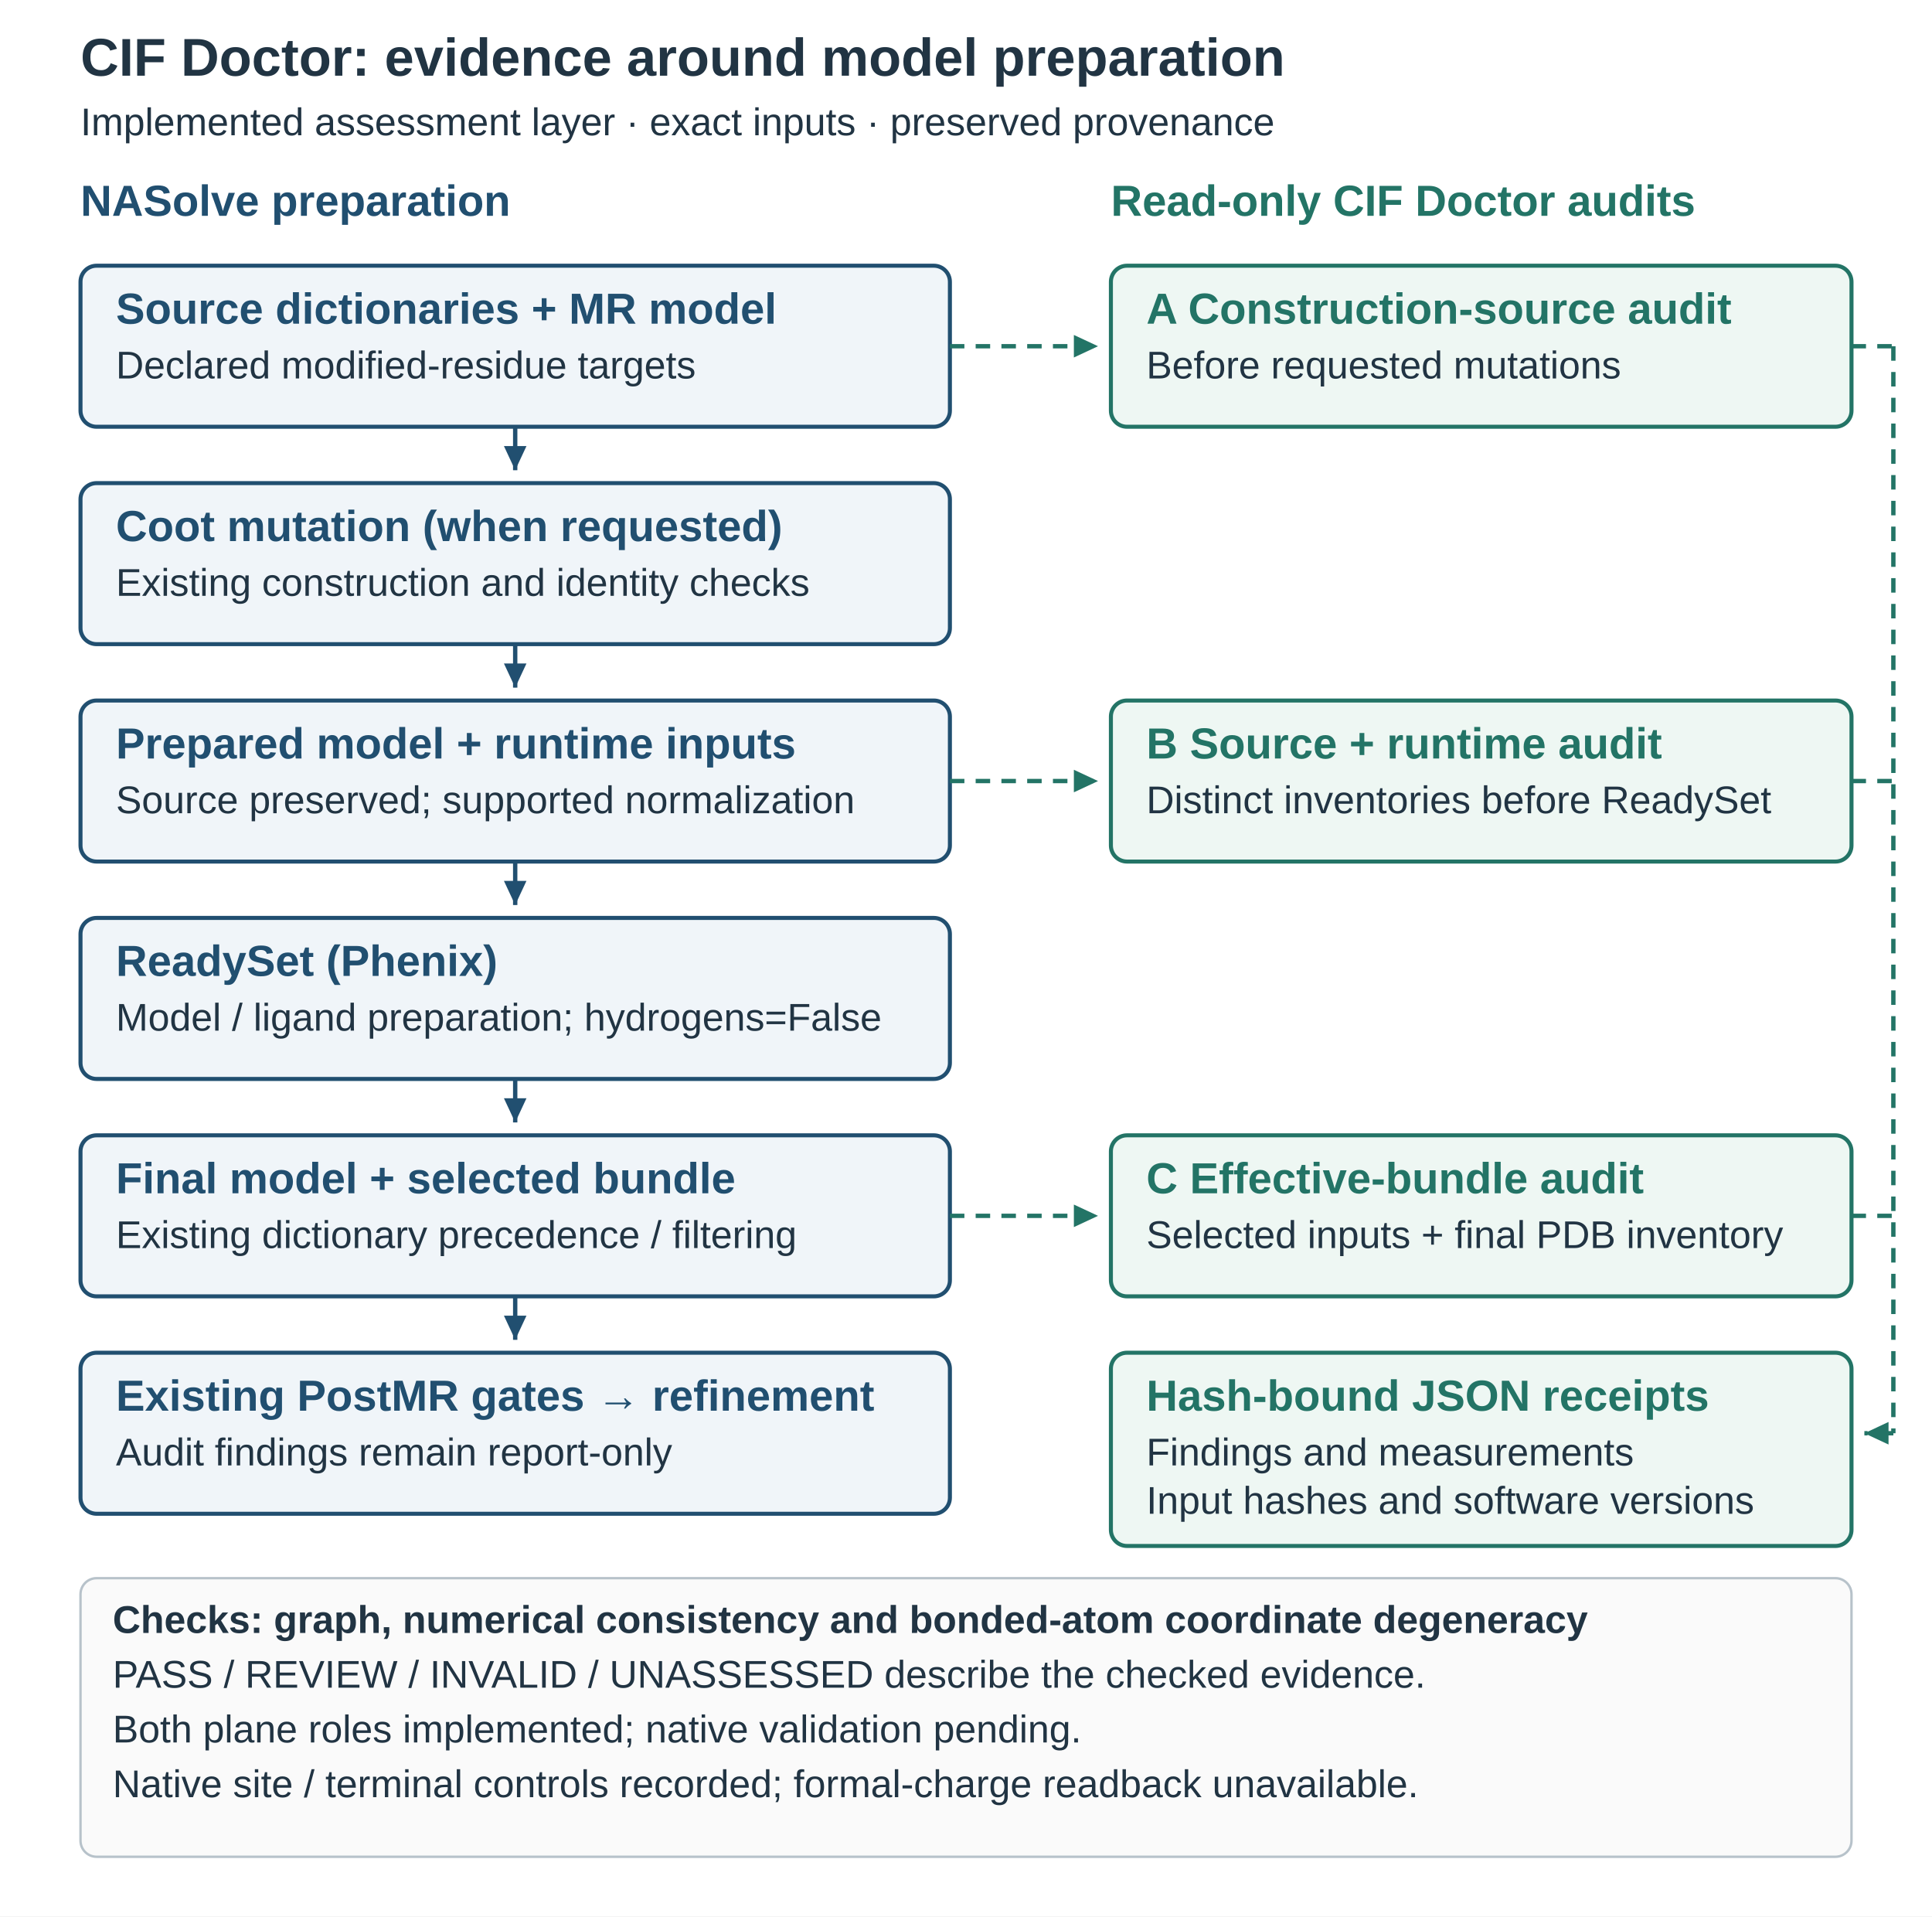
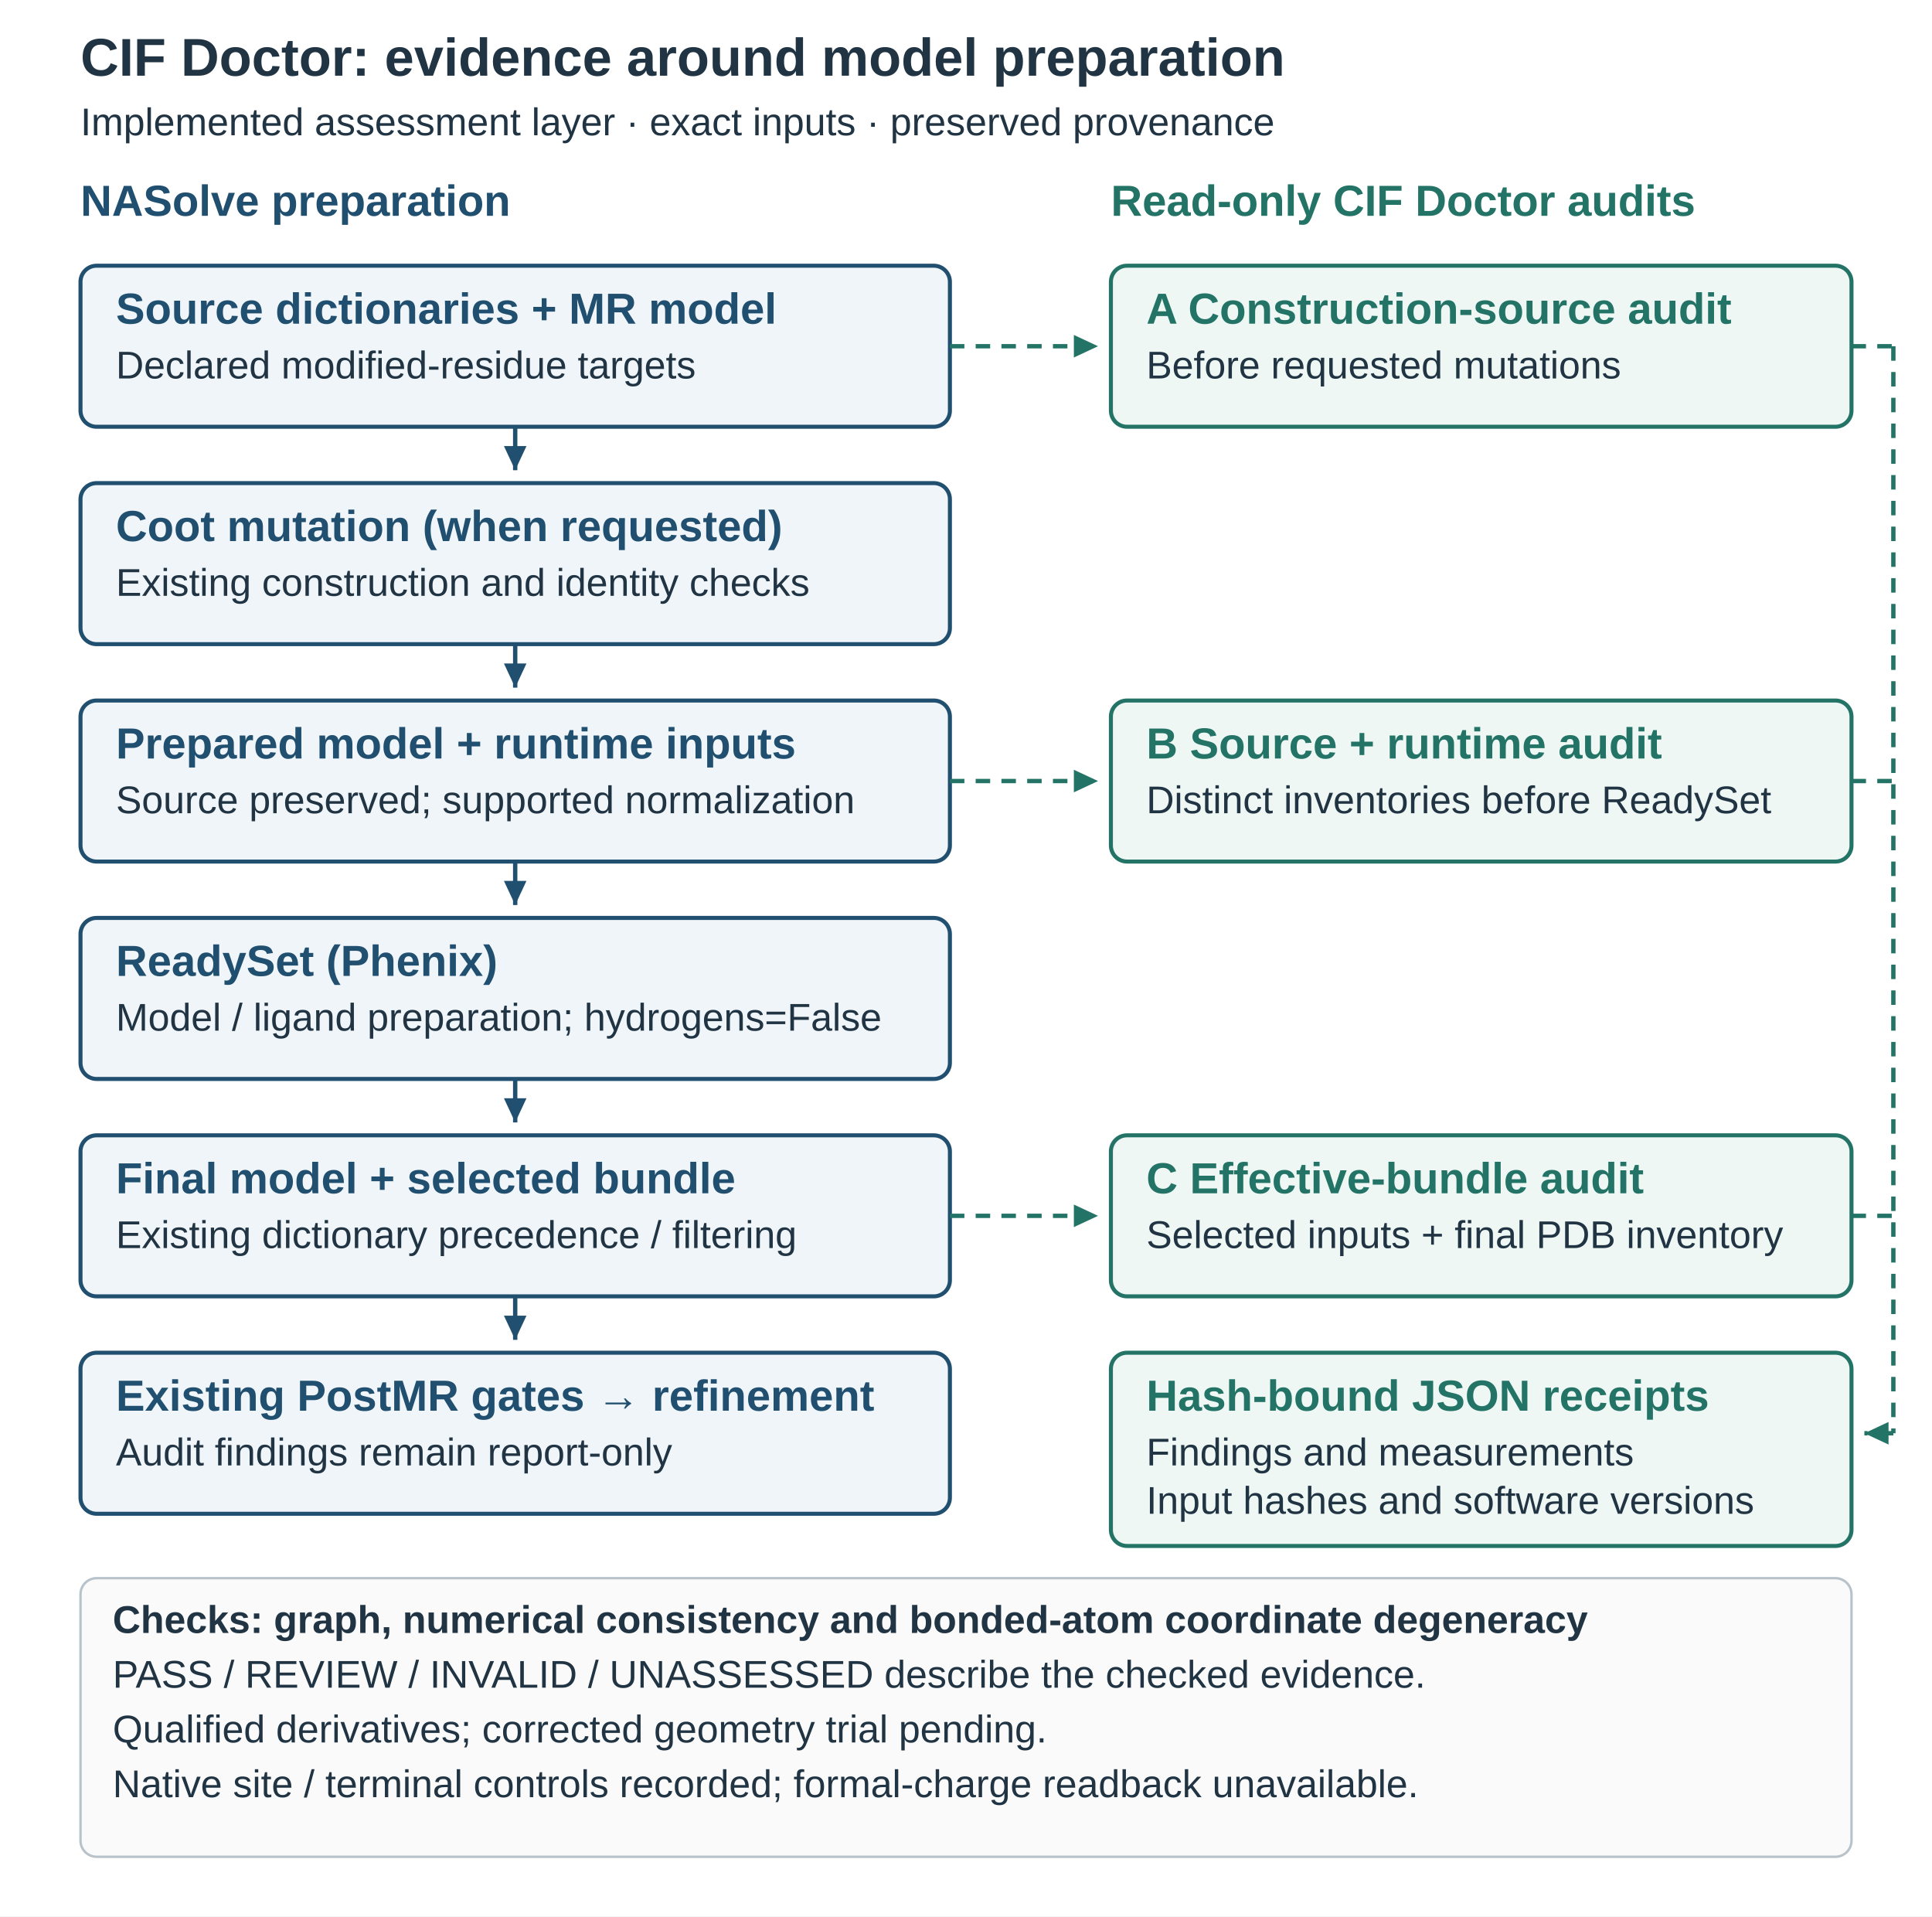
<svg xmlns="http://www.w3.org/2000/svg" width="180mm" height="178.5mm" viewBox="0 0 1200 1190" role="img" aria-labelledby="title description">
  <rect width="1200" height="1190" fill="white" />
  <text x="50" y="47" font-family="Arial, Helvetica, sans-serif" font-size="33" font-weight="bold" fill="#213443" text-anchor="start">CIF Doctor: evidence around model preparation</text>
  <text x="50" y="84" font-family="Arial, Helvetica, sans-serif" font-size="24" font-weight="normal" fill="#213443" text-anchor="start">Implemented assessment layer · exact inputs · preserved provenance</text>
  <text x="50" y="134" font-family="Arial, Helvetica, sans-serif" font-size="27" font-weight="bold" fill="#214f70" text-anchor="start">NASolve preparation</text>
  <text x="690" y="134" font-family="Arial, Helvetica, sans-serif" font-size="27" font-weight="bold" fill="#237466" text-anchor="start">Read-only CIF Doctor audits</text>
  <g id="source-inputs">
    <rect x="50" y="165" width="540" height="100" rx="10" fill="#f0f5f9" stroke="#214f70" stroke-width="2.5" />
    <text x="72" y="201" font-family="Arial, Helvetica, sans-serif" font-size="27" font-weight="bold" fill="#214f70" text-anchor="start">Source dictionaries + MR model</text>
    <text x="72" y="235" font-family="Arial, Helvetica, sans-serif" font-size="24" font-weight="normal" fill="#213443" text-anchor="start">Declared modified-residue targets</text>
  </g>
  <g id="coot-mutation">
    <rect x="50" y="300" width="540" height="100" rx="10" fill="#f0f5f9" stroke="#214f70" stroke-width="2.5" />
    <text x="72" y="336" font-family="Arial, Helvetica, sans-serif" font-size="27" font-weight="bold" fill="#214f70" text-anchor="start">Coot mutation (when requested)</text>
    <text x="72" y="370" font-family="Arial, Helvetica, sans-serif" font-size="24" font-weight="normal" fill="#213443" text-anchor="start">Existing construction and identity checks</text>
  </g>
  <g id="prepared-inputs">
    <rect x="50" y="435" width="540" height="100" rx="10" fill="#f0f5f9" stroke="#214f70" stroke-width="2.5" />
    <text x="72" y="471" font-family="Arial, Helvetica, sans-serif" font-size="27" font-weight="bold" fill="#214f70" text-anchor="start">Prepared model + runtime inputs</text>
    <text x="72" y="505" font-family="Arial, Helvetica, sans-serif" font-size="24" font-weight="normal" fill="#213443" text-anchor="start">Source preserved; supported normalization</text>
  </g>
  <g id="readyset">
    <rect x="50" y="570" width="540" height="100" rx="10" fill="#f0f5f9" stroke="#214f70" stroke-width="2.5" />
    <text x="72" y="606" font-family="Arial, Helvetica, sans-serif" font-size="27" font-weight="bold" fill="#214f70" text-anchor="start">ReadySet (Phenix)</text>
    <text x="72" y="640" font-family="Arial, Helvetica, sans-serif" font-size="24" font-weight="normal" fill="#213443" text-anchor="start">Model / ligand preparation; hydrogens=False</text>
  </g>
  <g id="effective-inputs">
    <rect x="50" y="705" width="540" height="100" rx="10" fill="#f0f5f9" stroke="#214f70" stroke-width="2.5" />
    <text x="72" y="741" font-family="Arial, Helvetica, sans-serif" font-size="27" font-weight="bold" fill="#214f70" text-anchor="start">Final model + selected bundle</text>
    <text x="72" y="775" font-family="Arial, Helvetica, sans-serif" font-size="24" font-weight="normal" fill="#213443" text-anchor="start">Existing dictionary precedence / filtering</text>
  </g>
  <g id="postmr-gates">
    <rect x="50" y="840" width="540" height="100" rx="10" fill="#f0f5f9" stroke="#214f70" stroke-width="2.5" />
    <text x="72" y="876" font-family="Arial, Helvetica, sans-serif" font-size="27" font-weight="bold" fill="#214f70" text-anchor="start">Existing PostMR gates → refinement</text>
    <text x="72" y="910" font-family="Arial, Helvetica, sans-serif" font-size="24" font-weight="normal" fill="#213443" text-anchor="start">Audit findings remain report-only</text>
  </g>
  <g id="preparation-flow-0">
    <path d="M 320.0 265.0 L 320.0 292.0" fill="none" stroke="#214f70" stroke-width="2.7" />
    <polygon points="320.0,292.0 313.0,277.0 327.0,277.0" fill="#214f70" />
  </g>
  <g id="preparation-flow-1">
    <path d="M 320.0 400.0 L 320.0 427.0" fill="none" stroke="#214f70" stroke-width="2.7" />
    <polygon points="320.0,427.0 313.0,412.0 327.0,412.0" fill="#214f70" />
  </g>
  <g id="preparation-flow-2">
    <path d="M 320.0 535.0 L 320.0 562.0" fill="none" stroke="#214f70" stroke-width="2.7" />
    <polygon points="320.0,562.0 313.0,547.0 327.0,547.0" fill="#214f70" />
  </g>
  <g id="preparation-flow-3">
    <path d="M 320.0 670.0 L 320.0 697.0" fill="none" stroke="#214f70" stroke-width="2.7" />
    <polygon points="320.0,697.0 313.0,682.0 327.0,682.0" fill="#214f70" />
  </g>
  <g id="preparation-flow-4">
    <path d="M 320.0 805.0 L 320.0 832.0" fill="none" stroke="#214f70" stroke-width="2.7" />
    <polygon points="320.0,832.0 313.0,817.0 327.0,817.0" fill="#214f70" />
  </g>
  <g id="mutation-audit">
    <rect x="690" y="165" width="460" height="100" rx="10" fill="#eef7f3" stroke="#237466" stroke-width="2.5" />
    <text x="712" y="201" font-family="Arial, Helvetica, sans-serif" font-size="27" font-weight="bold" fill="#237466" text-anchor="start">A  Construction-source audit</text>
    <text x="712" y="235" font-family="Arial, Helvetica, sans-serif" font-size="24" font-weight="normal" fill="#213443" text-anchor="start">Before requested mutations</text>
  </g>
  <g id="audit-branch-mutation-audit">
    <path d="M 590.0 215.0 L 599.0 215.0" fill="none" stroke="#237466" stroke-width="2.7" />
    <path d="M 606.0 215.0 L 615.0 215.0" fill="none" stroke="#237466" stroke-width="2.7" />
    <path d="M 622.0 215.0 L 631.0 215.0" fill="none" stroke="#237466" stroke-width="2.7" />
    <path d="M 638.0 215.0 L 647.0 215.0" fill="none" stroke="#237466" stroke-width="2.7" />
    <path d="M 654.0 215.0 L 663.0 215.0" fill="none" stroke="#237466" stroke-width="2.7" />
    <path d="M 670.0 215.0 L 679.0 215.0" fill="none" stroke="#237466" stroke-width="2.7" />
    <polygon points="682.0,215.0 667.0,222.0 667.0,208.0" fill="#237466" />
  </g>
  <g id="source-runtime-audit">
    <rect x="690" y="435" width="460" height="100" rx="10" fill="#eef7f3" stroke="#237466" stroke-width="2.5" />
    <text x="712" y="471" font-family="Arial, Helvetica, sans-serif" font-size="27" font-weight="bold" fill="#237466" text-anchor="start">B  Source + runtime audit</text>
    <text x="712" y="505" font-family="Arial, Helvetica, sans-serif" font-size="24" font-weight="normal" fill="#213443" text-anchor="start">Distinct inventories before ReadySet</text>
  </g>
  <g id="audit-branch-source-runtime-audit">
    <path d="M 590.0 485.0 L 599.0 485.0" fill="none" stroke="#237466" stroke-width="2.7" />
    <path d="M 606.0 485.0 L 615.0 485.0" fill="none" stroke="#237466" stroke-width="2.7" />
    <path d="M 622.0 485.0 L 631.0 485.0" fill="none" stroke="#237466" stroke-width="2.7" />
    <path d="M 638.0 485.0 L 647.0 485.0" fill="none" stroke="#237466" stroke-width="2.7" />
    <path d="M 654.0 485.0 L 663.0 485.0" fill="none" stroke="#237466" stroke-width="2.7" />
    <path d="M 670.0 485.0 L 679.0 485.0" fill="none" stroke="#237466" stroke-width="2.7" />
    <polygon points="682.0,485.0 667.0,492.0 667.0,478.0" fill="#237466" />
  </g>
  <g id="effective-audit">
    <rect x="690" y="705" width="460" height="100" rx="10" fill="#eef7f3" stroke="#237466" stroke-width="2.5" />
    <text x="712" y="741" font-family="Arial, Helvetica, sans-serif" font-size="27" font-weight="bold" fill="#237466" text-anchor="start">C  Effective-bundle audit</text>
    <text x="712" y="775" font-family="Arial, Helvetica, sans-serif" font-size="24" font-weight="normal" fill="#213443" text-anchor="start">Selected inputs + final PDB inventory</text>
  </g>
  <g id="audit-branch-effective-audit">
    <path d="M 590.0 755.0 L 599.0 755.0" fill="none" stroke="#237466" stroke-width="2.7" />
    <path d="M 606.0 755.0 L 615.0 755.0" fill="none" stroke="#237466" stroke-width="2.7" />
    <path d="M 622.0 755.0 L 631.0 755.0" fill="none" stroke="#237466" stroke-width="2.7" />
    <path d="M 638.0 755.0 L 647.0 755.0" fill="none" stroke="#237466" stroke-width="2.7" />
    <path d="M 654.0 755.0 L 663.0 755.0" fill="none" stroke="#237466" stroke-width="2.7" />
    <path d="M 670.0 755.0 L 679.0 755.0" fill="none" stroke="#237466" stroke-width="2.7" />
    <polygon points="682.0,755.0 667.0,762.0 667.0,748.0" fill="#237466" />
  </g>
  <g id="json-receipts">
    <rect x="690" y="840" width="460" height="120" rx="10" fill="#eef7f3" stroke="#237466" stroke-width="2.5" />
    <text x="712" y="876" font-family="Arial, Helvetica, sans-serif" font-size="27" font-weight="bold" fill="#237466" text-anchor="start">Hash-bound JSON receipts</text>
    <text x="712" y="910" font-family="Arial, Helvetica, sans-serif" font-size="24" font-weight="normal" fill="#213443" text-anchor="start">Findings and measurements</text>
    <text x="712" y="940" font-family="Arial, Helvetica, sans-serif" font-size="24" font-weight="normal" fill="#213443" text-anchor="start">Input hashes and software versions</text>
  </g>
  <g id="mutation-to-receipts">
    <path d="M 1150.0 215.0 L 1159.0 215.0" fill="none" stroke="#237466" stroke-width="2.7" />
    <path d="M 1166.0 215.0 L 1175.0 215.0" fill="none" stroke="#237466" stroke-width="2.7" />
    <path d="M 1176.0 215.0 L 1176.0 224.0" fill="none" stroke="#237466" stroke-width="2.7" />
    <path d="M 1176.0 231.0 L 1176.0 240.0" fill="none" stroke="#237466" stroke-width="2.7" />
    <path d="M 1176.0 247.0 L 1176.0 256.0" fill="none" stroke="#237466" stroke-width="2.7" />
    <path d="M 1176.0 263.0 L 1176.0 272.0" fill="none" stroke="#237466" stroke-width="2.7" />
    <path d="M 1176.0 279.0 L 1176.0 288.0" fill="none" stroke="#237466" stroke-width="2.7" />
    <path d="M 1176.0 295.0 L 1176.0 304.0" fill="none" stroke="#237466" stroke-width="2.7" />
    <path d="M 1176.0 311.0 L 1176.0 320.0" fill="none" stroke="#237466" stroke-width="2.7" />
    <path d="M 1176.0 327.0 L 1176.0 336.0" fill="none" stroke="#237466" stroke-width="2.7" />
    <path d="M 1176.0 343.0 L 1176.0 352.0" fill="none" stroke="#237466" stroke-width="2.7" />
    <path d="M 1176.0 359.0 L 1176.0 368.0" fill="none" stroke="#237466" stroke-width="2.7" />
    <path d="M 1176.0 375.0 L 1176.0 384.0" fill="none" stroke="#237466" stroke-width="2.7" />
    <path d="M 1176.0 391.0 L 1176.0 400.0" fill="none" stroke="#237466" stroke-width="2.7" />
    <path d="M 1176.0 407.0 L 1176.0 416.0" fill="none" stroke="#237466" stroke-width="2.7" />
    <path d="M 1176.0 423.0 L 1176.0 432.0" fill="none" stroke="#237466" stroke-width="2.7" />
    <path d="M 1176.0 439.0 L 1176.0 448.0" fill="none" stroke="#237466" stroke-width="2.7" />
    <path d="M 1176.0 455.0 L 1176.0 464.0" fill="none" stroke="#237466" stroke-width="2.7" />
    <path d="M 1176.0 471.0 L 1176.0 480.0" fill="none" stroke="#237466" stroke-width="2.7" />
    <path d="M 1176.0 487.0 L 1176.0 496.0" fill="none" stroke="#237466" stroke-width="2.7" />
    <path d="M 1176.0 503.0 L 1176.0 512.0" fill="none" stroke="#237466" stroke-width="2.7" />
    <path d="M 1176.0 519.0 L 1176.0 528.0" fill="none" stroke="#237466" stroke-width="2.7" />
    <path d="M 1176.0 535.0 L 1176.0 544.0" fill="none" stroke="#237466" stroke-width="2.7" />
    <path d="M 1176.0 551.0 L 1176.0 560.0" fill="none" stroke="#237466" stroke-width="2.7" />
    <path d="M 1176.0 567.0 L 1176.0 576.0" fill="none" stroke="#237466" stroke-width="2.7" />
    <path d="M 1176.0 583.0 L 1176.0 592.0" fill="none" stroke="#237466" stroke-width="2.7" />
    <path d="M 1176.0 599.0 L 1176.0 608.0" fill="none" stroke="#237466" stroke-width="2.7" />
    <path d="M 1176.0 615.0 L 1176.0 624.0" fill="none" stroke="#237466" stroke-width="2.7" />
    <path d="M 1176.0 631.0 L 1176.0 640.0" fill="none" stroke="#237466" stroke-width="2.7" />
    <path d="M 1176.0 647.0 L 1176.0 656.0" fill="none" stroke="#237466" stroke-width="2.7" />
    <path d="M 1176.0 663.0 L 1176.0 672.0" fill="none" stroke="#237466" stroke-width="2.7" />
    <path d="M 1176.0 679.0 L 1176.0 688.0" fill="none" stroke="#237466" stroke-width="2.7" />
    <path d="M 1176.0 695.0 L 1176.0 704.0" fill="none" stroke="#237466" stroke-width="2.7" />
    <path d="M 1176.0 711.0 L 1176.0 720.0" fill="none" stroke="#237466" stroke-width="2.7" />
    <path d="M 1176.0 727.0 L 1176.0 736.0" fill="none" stroke="#237466" stroke-width="2.7" />
    <path d="M 1176.0 743.0 L 1176.0 752.0" fill="none" stroke="#237466" stroke-width="2.7" />
    <path d="M 1176.0 759.0 L 1176.0 768.0" fill="none" stroke="#237466" stroke-width="2.7" />
    <path d="M 1176.0 775.0 L 1176.0 784.0" fill="none" stroke="#237466" stroke-width="2.7" />
    <path d="M 1176.0 791.0 L 1176.0 800.0" fill="none" stroke="#237466" stroke-width="2.7" />
    <path d="M 1176.0 807.0 L 1176.0 816.0" fill="none" stroke="#237466" stroke-width="2.7" />
    <path d="M 1176.0 823.0 L 1176.0 832.0" fill="none" stroke="#237466" stroke-width="2.7" />
    <path d="M 1176.0 839.0 L 1176.0 848.0" fill="none" stroke="#237466" stroke-width="2.7" />
    <path d="M 1176.0 855.0 L 1176.0 864.0" fill="none" stroke="#237466" stroke-width="2.7" />
    <path d="M 1176.0 871.0 L 1176.0 880.0" fill="none" stroke="#237466" stroke-width="2.7" />
    <path d="M 1176.0 887.0 L 1176.0 890.0" fill="none" stroke="#237466" stroke-width="2.7" />
    <path d="M 1176.0 890.0 L 1167.0 890.0" fill="none" stroke="#237466" stroke-width="2.7" />
    <path d="M 1160.0 890.0 L 1158.0 890.0" fill="none" stroke="#237466" stroke-width="2.7" />
    <polygon points="1158.0,890.0 1173.0,883.0 1173.0,897.0" fill="#237466" />
  </g>
  <g id="source-to-receipts">
    <path d="M 1150.0 485.0 L 1159.0 485.0" fill="none" stroke="#237466" stroke-width="2.7" />
    <path d="M 1166.0 485.0 L 1175.0 485.0" fill="none" stroke="#237466" stroke-width="2.7" />
  </g>
  <g id="effective-to-receipts">
    <path d="M 1150.0 755.0 L 1159.0 755.0" fill="none" stroke="#237466" stroke-width="2.7" />
    <path d="M 1166.0 755.0 L 1175.0 755.0" fill="none" stroke="#237466" stroke-width="2.7" />
  </g>
  <g id="scope-notes">
    <rect x="50" y="980" width="1100" height="173" rx="10" fill="#fafafa" stroke="#b7c2ca" stroke-width="1.5" />
    <text x="70" y="1014" font-family="Arial, Helvetica, sans-serif" font-size="24" font-weight="bold" fill="#213443" text-anchor="start">Checks: graph, numerical consistency and bonded-atom coordinate degeneracy</text>
    <text x="70" y="1048" font-family="Arial, Helvetica, sans-serif" font-size="24" font-weight="normal" fill="#213443" text-anchor="start">PASS / REVIEW / INVALID / UNASSESSED describe the checked evidence.</text>
-     <text x="70" y="1082" font-family="Arial, Helvetica, sans-serif" font-size="24" font-weight="normal" fill="#213443" text-anchor="start">Both plane roles implemented; native validation pending.</text>
+     <text x="70" y="1082" font-family="Arial, Helvetica, sans-serif" font-size="24" font-weight="normal" fill="#213443" text-anchor="start">Qualified derivatives; corrected geometry trial pending.</text>
    <text x="70" y="1116" font-family="Arial, Helvetica, sans-serif" font-size="24" font-weight="normal" fill="#213443" text-anchor="start">Native site / terminal controls recorded; formal-charge readback unavailable.</text>
  </g>
</svg>
